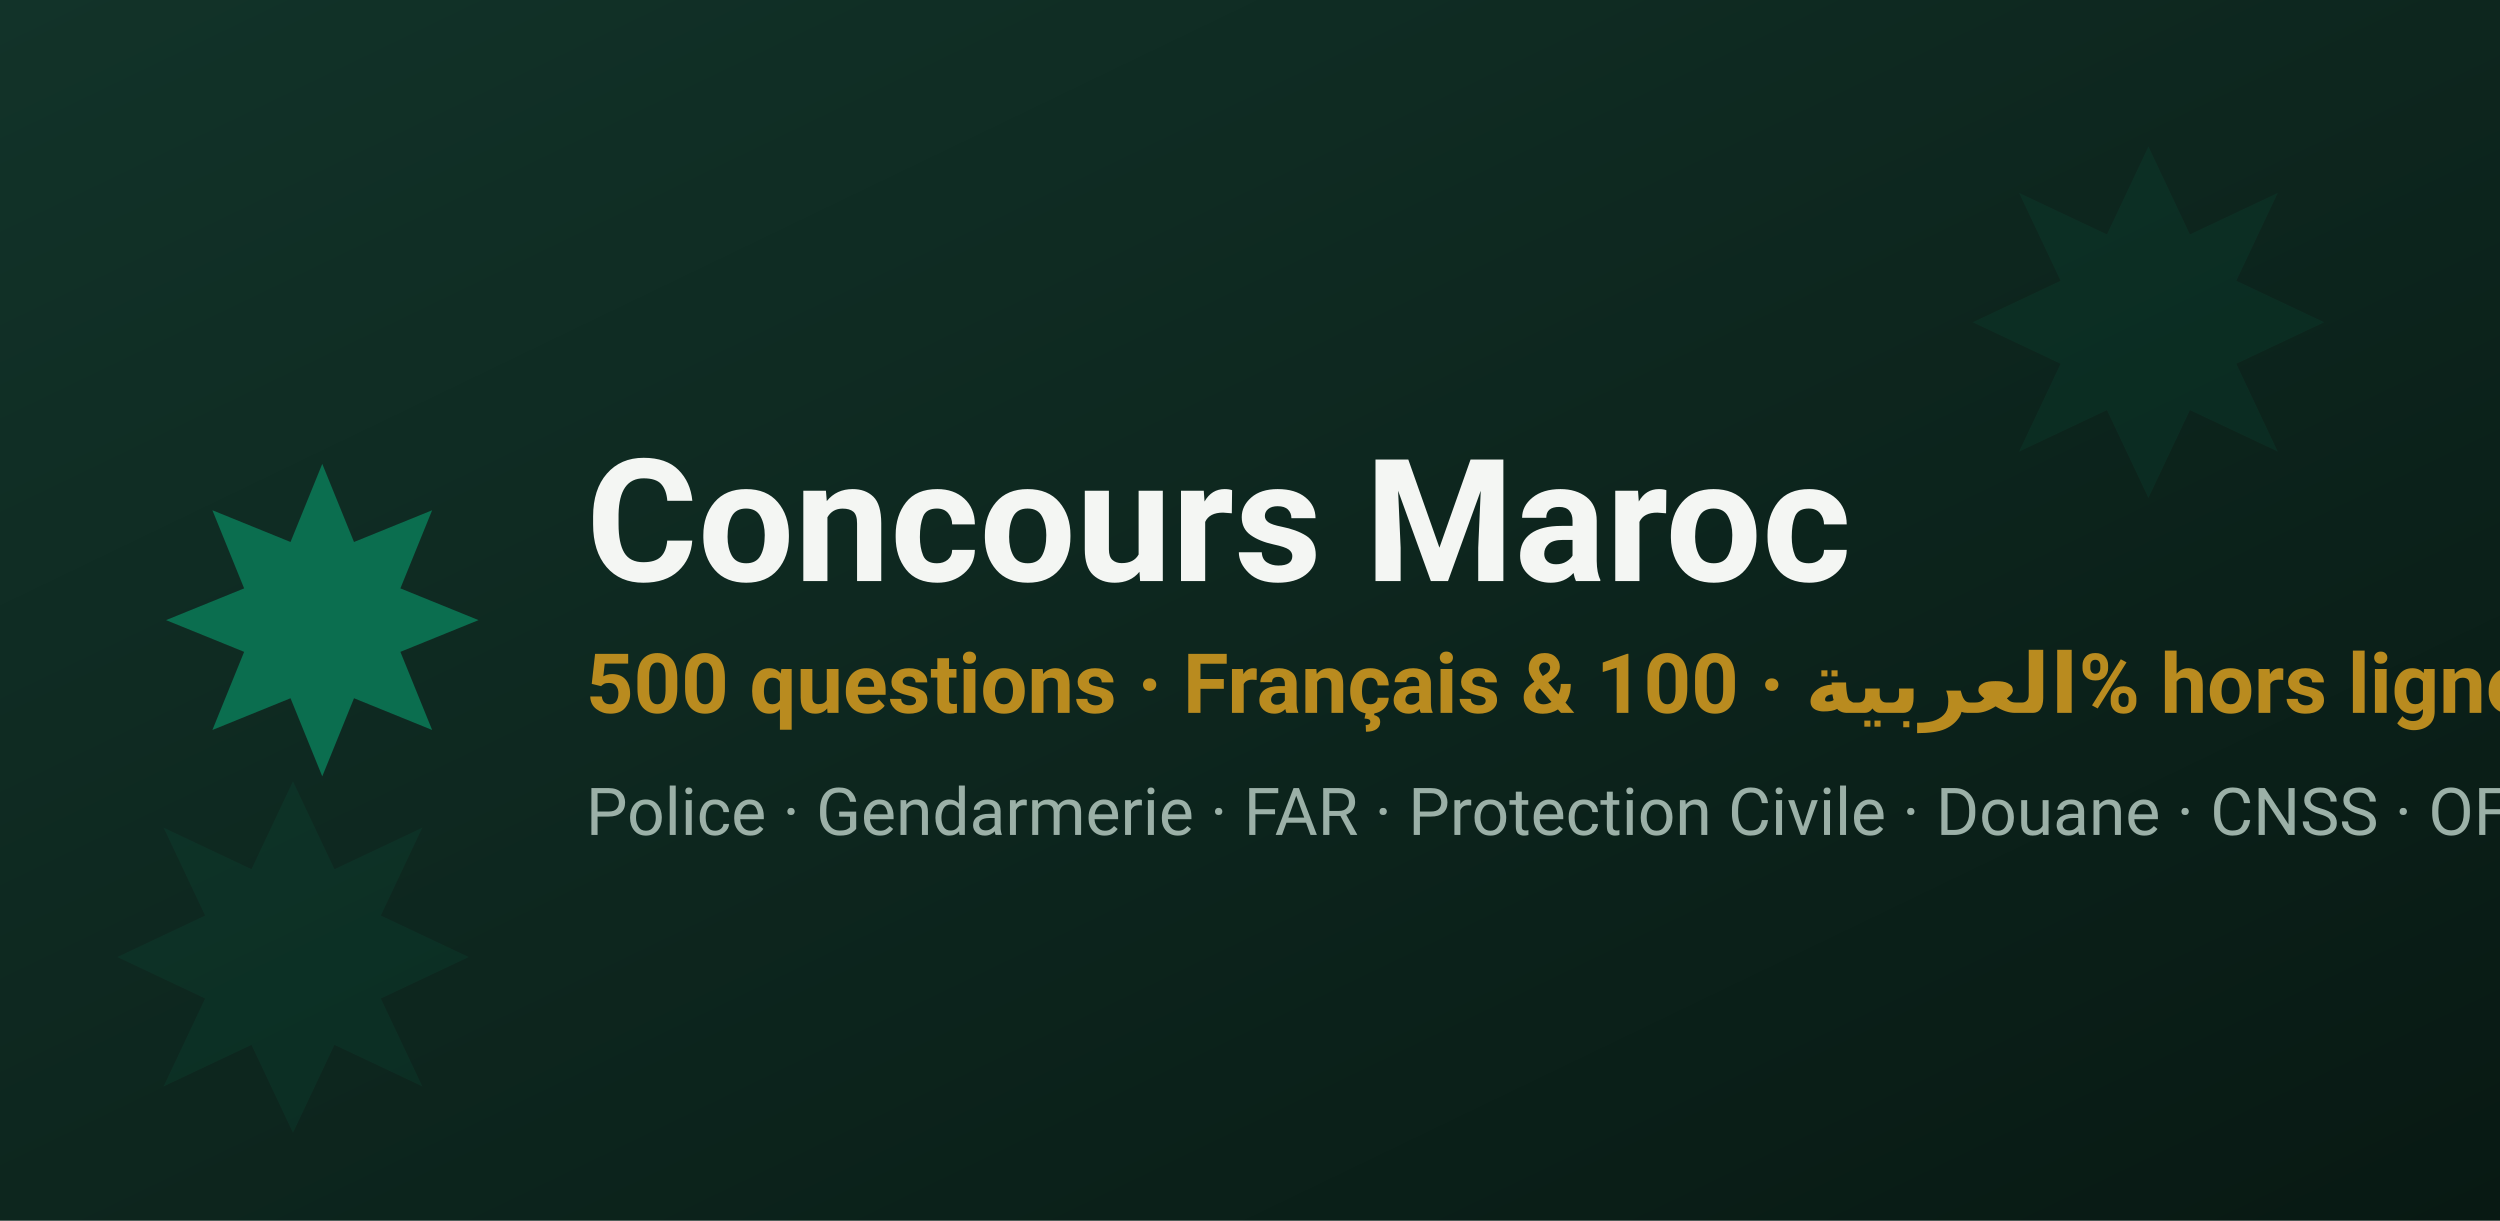
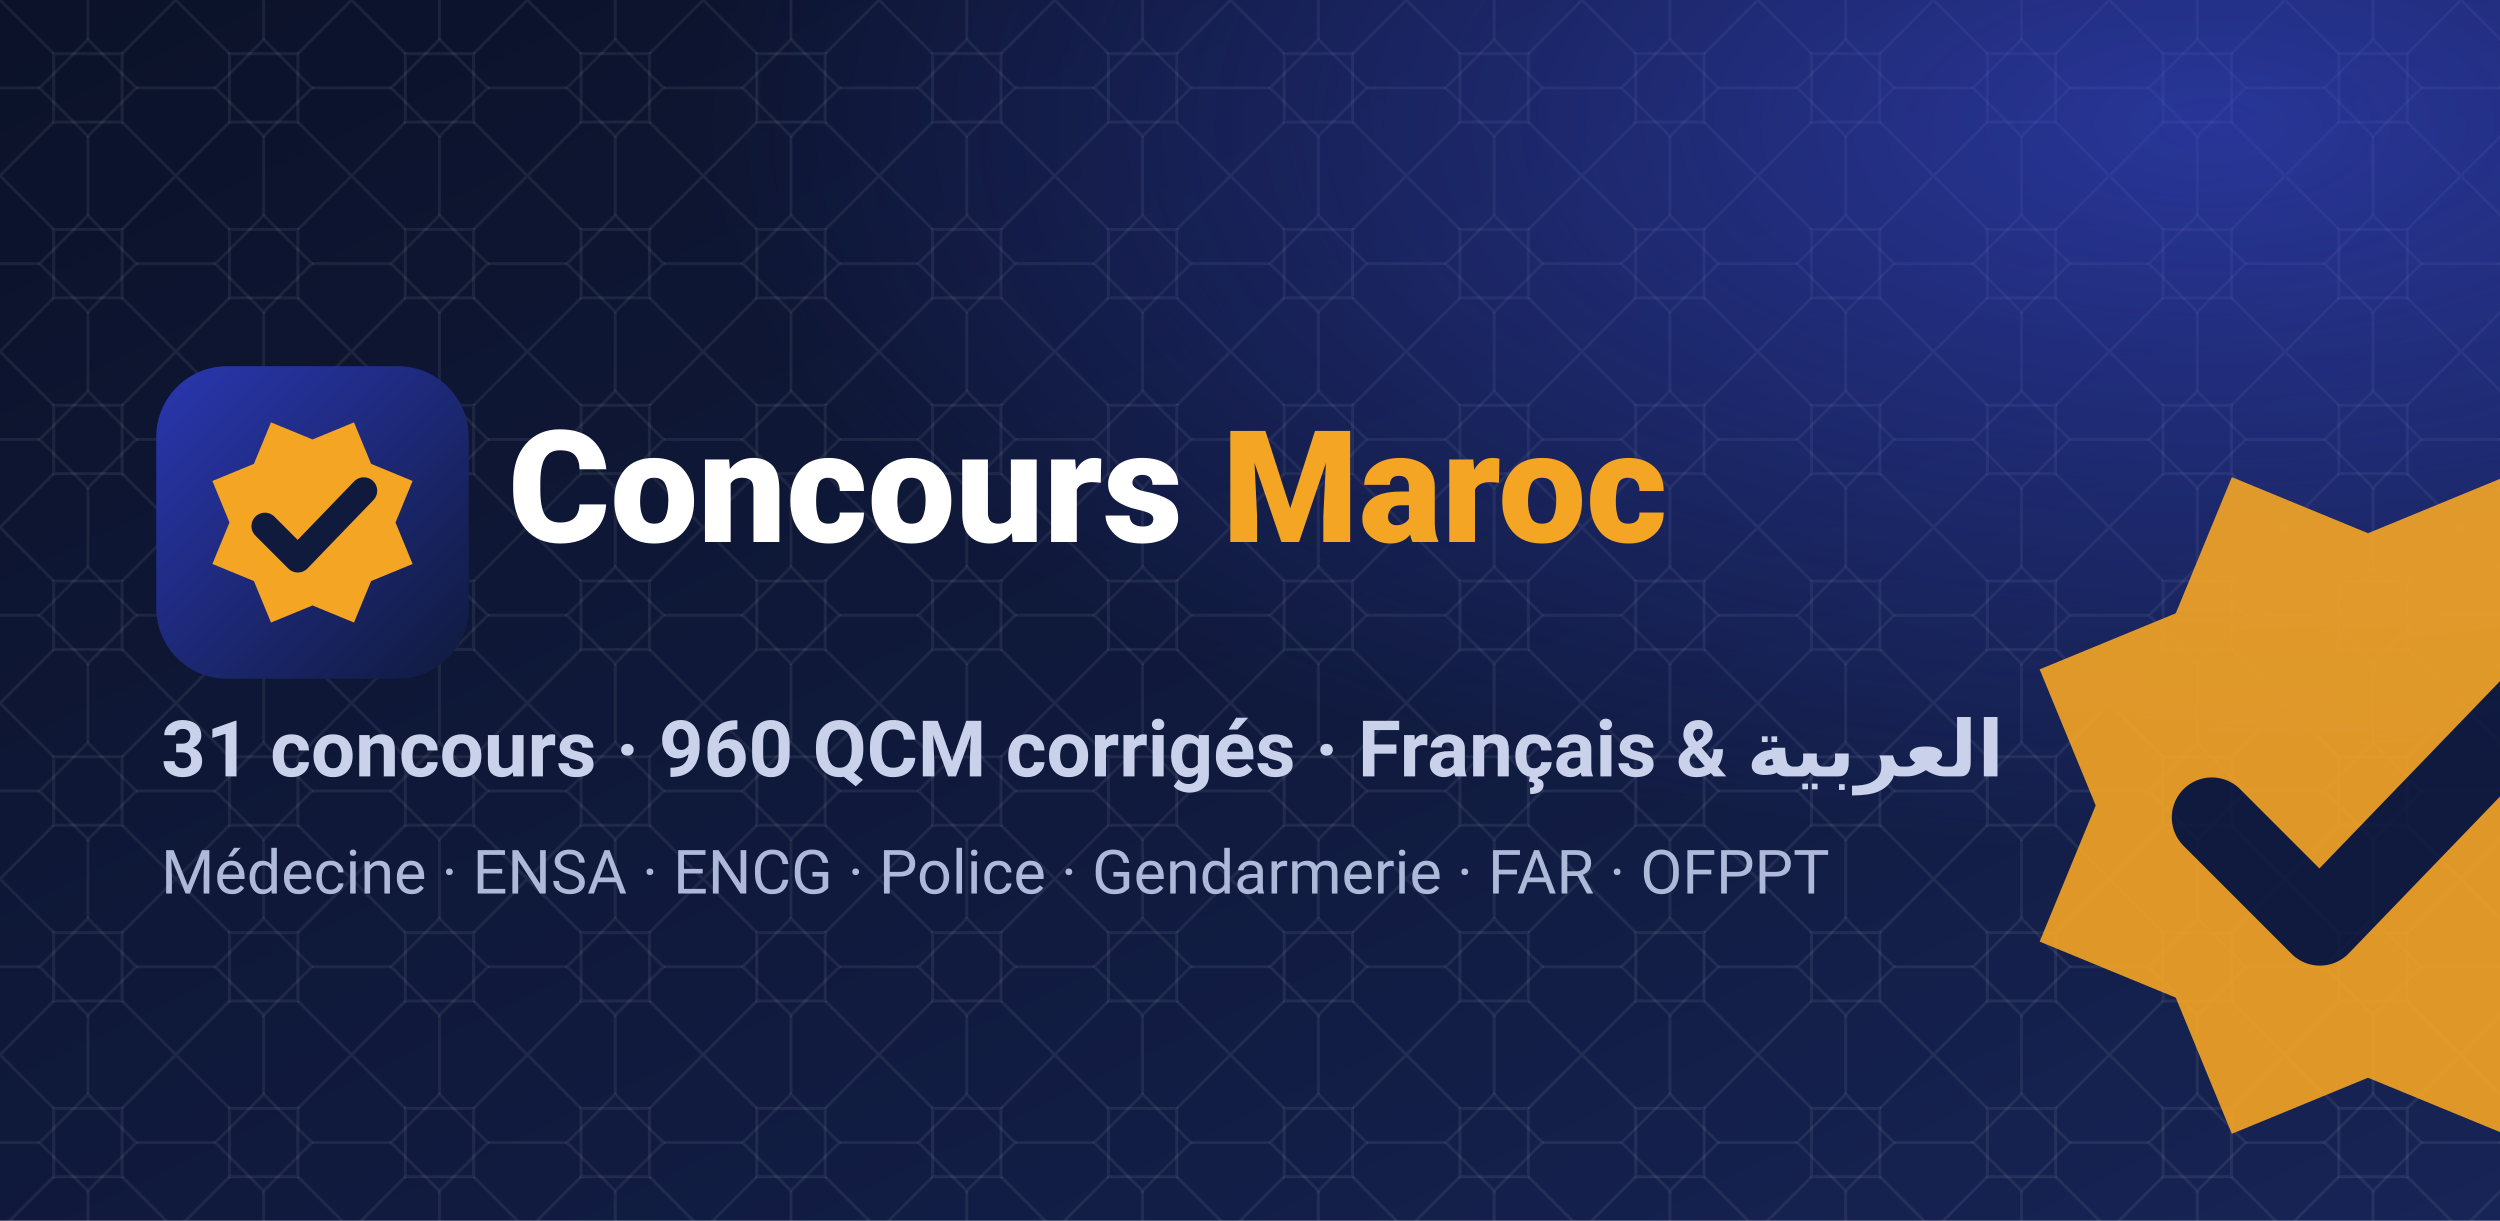
<svg xmlns="http://www.w3.org/2000/svg" viewBox="0 0 1024 500" width="1024" height="500">
  <defs>
    <linearGradient id="g" x1="0" y1="0" x2="1" y2="1">
-       <stop offset="0" stop-color="#123329" />
-       <stop offset="1" stop-color="#081913" />
+       <stop offset="0" stop-color="#0b1229" />
+       <stop offset=".55" stop-color="#101a3d" />
+       <stop offset="1" stop-color="#172456" />
    </linearGradient>
+     <radialGradient id="glow" cx=".88" cy=".1" r=".6">
+       <stop offset="0" stop-color="#3a49d6" stop-opacity=".6" />
+       <stop offset="1" stop-color="#3a49d6" stop-opacity="0" />
+     </radialGradient>
+     <linearGradient id="tile" x1="0" y1="0" x2="1" y2="1">
+       <stop offset="0" stop-color="#2a37b0" />
+       <stop offset="1" stop-color="#101a3d" />
+     </linearGradient>
+     <pattern id="z" width="72" height="72" patternUnits="userSpaceOnUse">
+       <g fill="none" stroke="#ffffff" stroke-opacity=".07" stroke-width="1.2">
+         <path d="M22 22h28v28H22z" />
+         <path d="M36 16.2 55.8 36 36 55.8 16.2 36z" />
+         <path d="M36 16.2V0M55.8 36H72M36 55.8V72M16.2 36H0M22 22 0 0M50 22 72 0M50 50l22 22M22 50 0 72" />
+       </g>
+     </pattern>
  </defs>
  <rect width="1024" height="500" fill="url(#g)" />
-   <g opacity="0.13" fill="#0b6e4f">
-     <path d="M880 60 897 96 933 79 916 115 952 132 916 149 933 185 897 168 880 204 863 168 827 185 844 149 808 132 844 115 827 79 863 96Z" />
-     <path d="M120 320 137 356 173 339 156 375 192 392 156 409 173 445 137 428 120 464 103 428 67 445 84 409 48 392 84 375 67 339 103 356Z" />
+   <rect width="1024" height="500" fill="url(#z)" />
+   <rect width="1024" height="500" fill="url(#glow)" />
+   <g transform="translate(760 120) scale(.82)" opacity=".9">
+     <path fill="#f5a524" d="M324 92 352 160 420 188 392 256 420 324 352 352 324 420 256 392 188 420 160 352 92 324 120 256 92 188 160 160 188 92 256 120Z" />
+     <path fill="none" stroke="#101a3d" stroke-width="40" stroke-linecap="round" stroke-linejoin="round" d="M178 262 232 316 340 204" />
  </g>
-   <path fill="#0b6e4f" d="M132 190 145 222 177 209 164 241 196 254 164 267 177 299 145 286 132 318 119 286 87 299 100 267 68 254 100 241 87 209 119 222Z" />
-   <text x="240" y="238" fill="#f4f6f3" font-family="Segoe UI, Roboto, Arial, sans-serif" font-size="70" font-weight="700">Concours Maroc</text>
-   <text x="240" y="292" fill="#b98b1f" font-family="Segoe UI, Roboto, Arial, sans-serif" font-size="34" font-weight="600">500 questions · Français &amp; العربية · 100% hors ligne</text>
-   <text x="240" y="342" fill="#9bb0a7" font-family="Segoe UI, Roboto, Arial, sans-serif" font-size="27">Police · Gendarmerie · FAR · Protection Civile · Douane · CNSS · OFPPT</text>
+   <g transform="translate(64 150) scale(.25)">
+     <rect width="512" height="512" rx="116" fill="url(#tile)" />
+     <path fill="#f5a524" d="M324 92 352 160 420 188 392 256 420 324 352 352 324 420 256 392 188 420 160 352 92 324 120 256 92 188 160 160 188 92 256 120Z" />
+     <path fill="none" stroke="#101a3d" stroke-width="44" stroke-linecap="round" stroke-linejoin="round" d="M178 262 232 316 340 204" />
+   </g>
+   <text x="208" y="222" fill="#ffffff" font-family="Plus Jakarta Sans, Segoe UI, Roboto, Arial, sans-serif" font-size="64" font-weight="800">Concours <tspan fill="#f5a524">Maroc</tspan>
+   </text>
+   <text x="66" y="318" fill="#c9d2ea" font-family="Plus Jakarta Sans, Segoe UI, Roboto, Arial, sans-serif" font-size="32" font-weight="600">31 concours · 960 QCM corrigés · Français &amp; العربية</text>
+   <text x="66" y="366" fill="#aeb9d9" font-family="Plus Jakarta Sans, Segoe UI, Roboto, Arial, sans-serif" font-size="25">Médecine · ENSA · ENCG · Police · Gendarmerie · FAR · OFPPT</text>
</svg>
